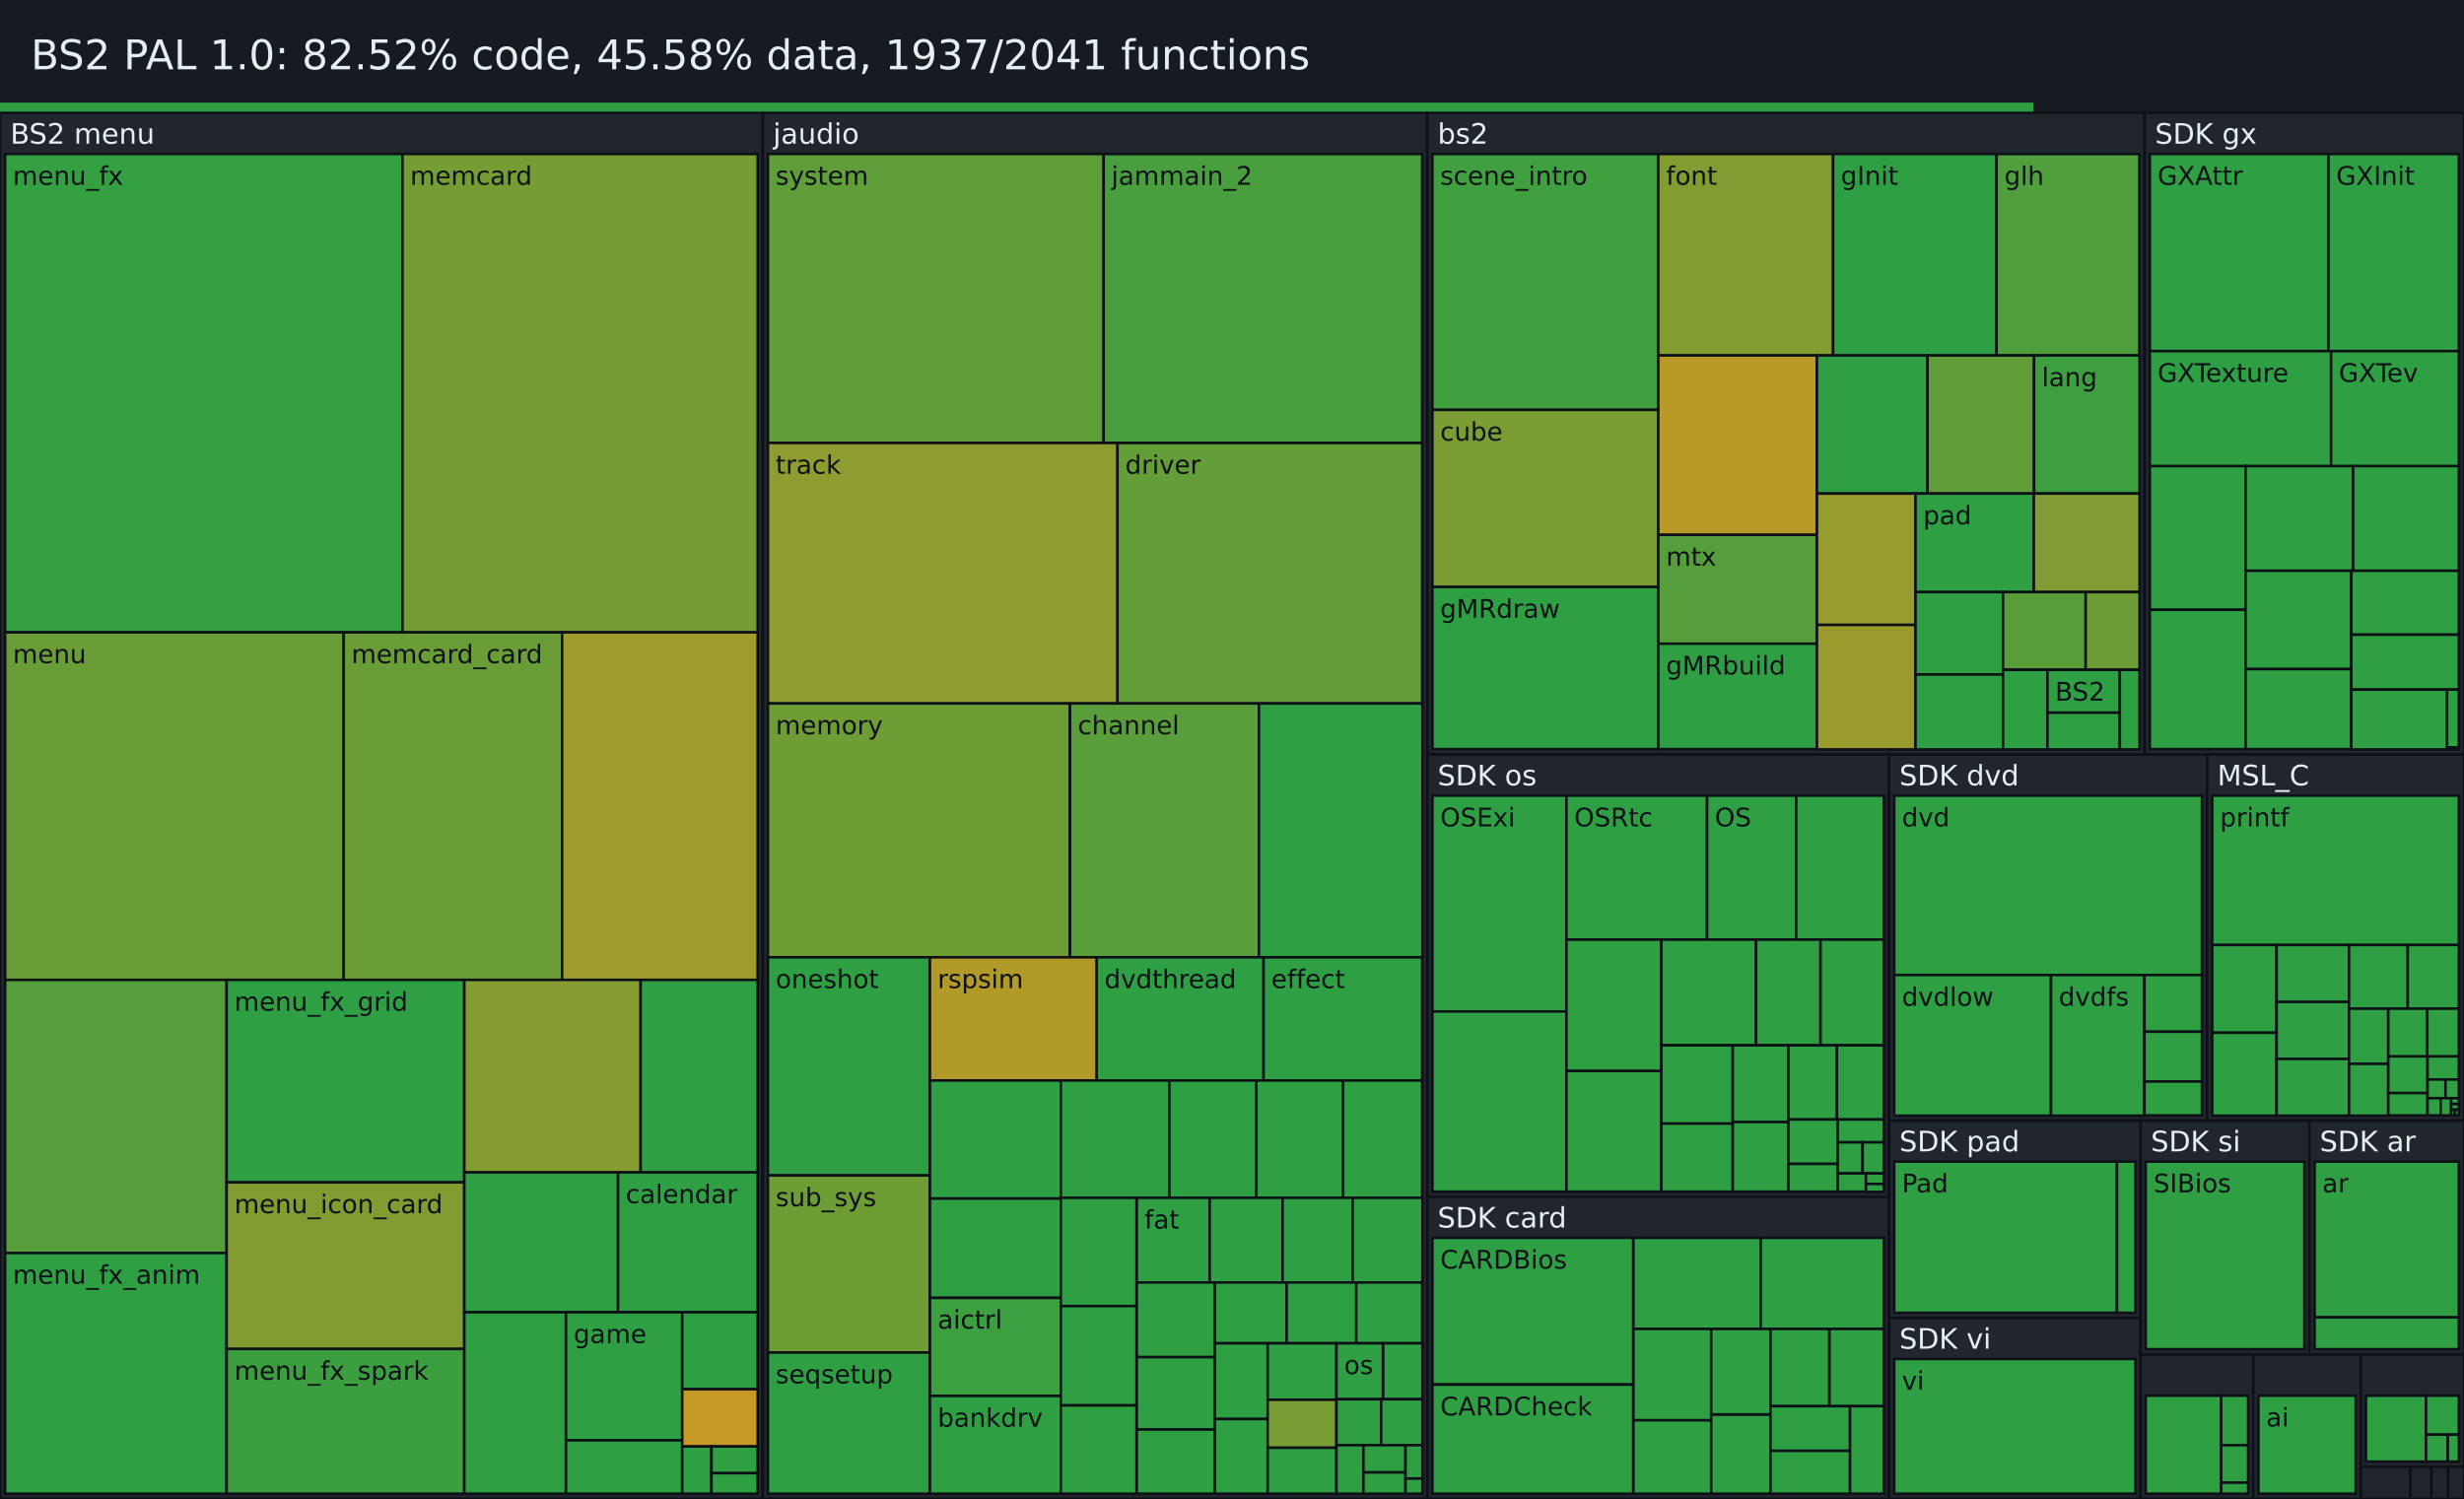
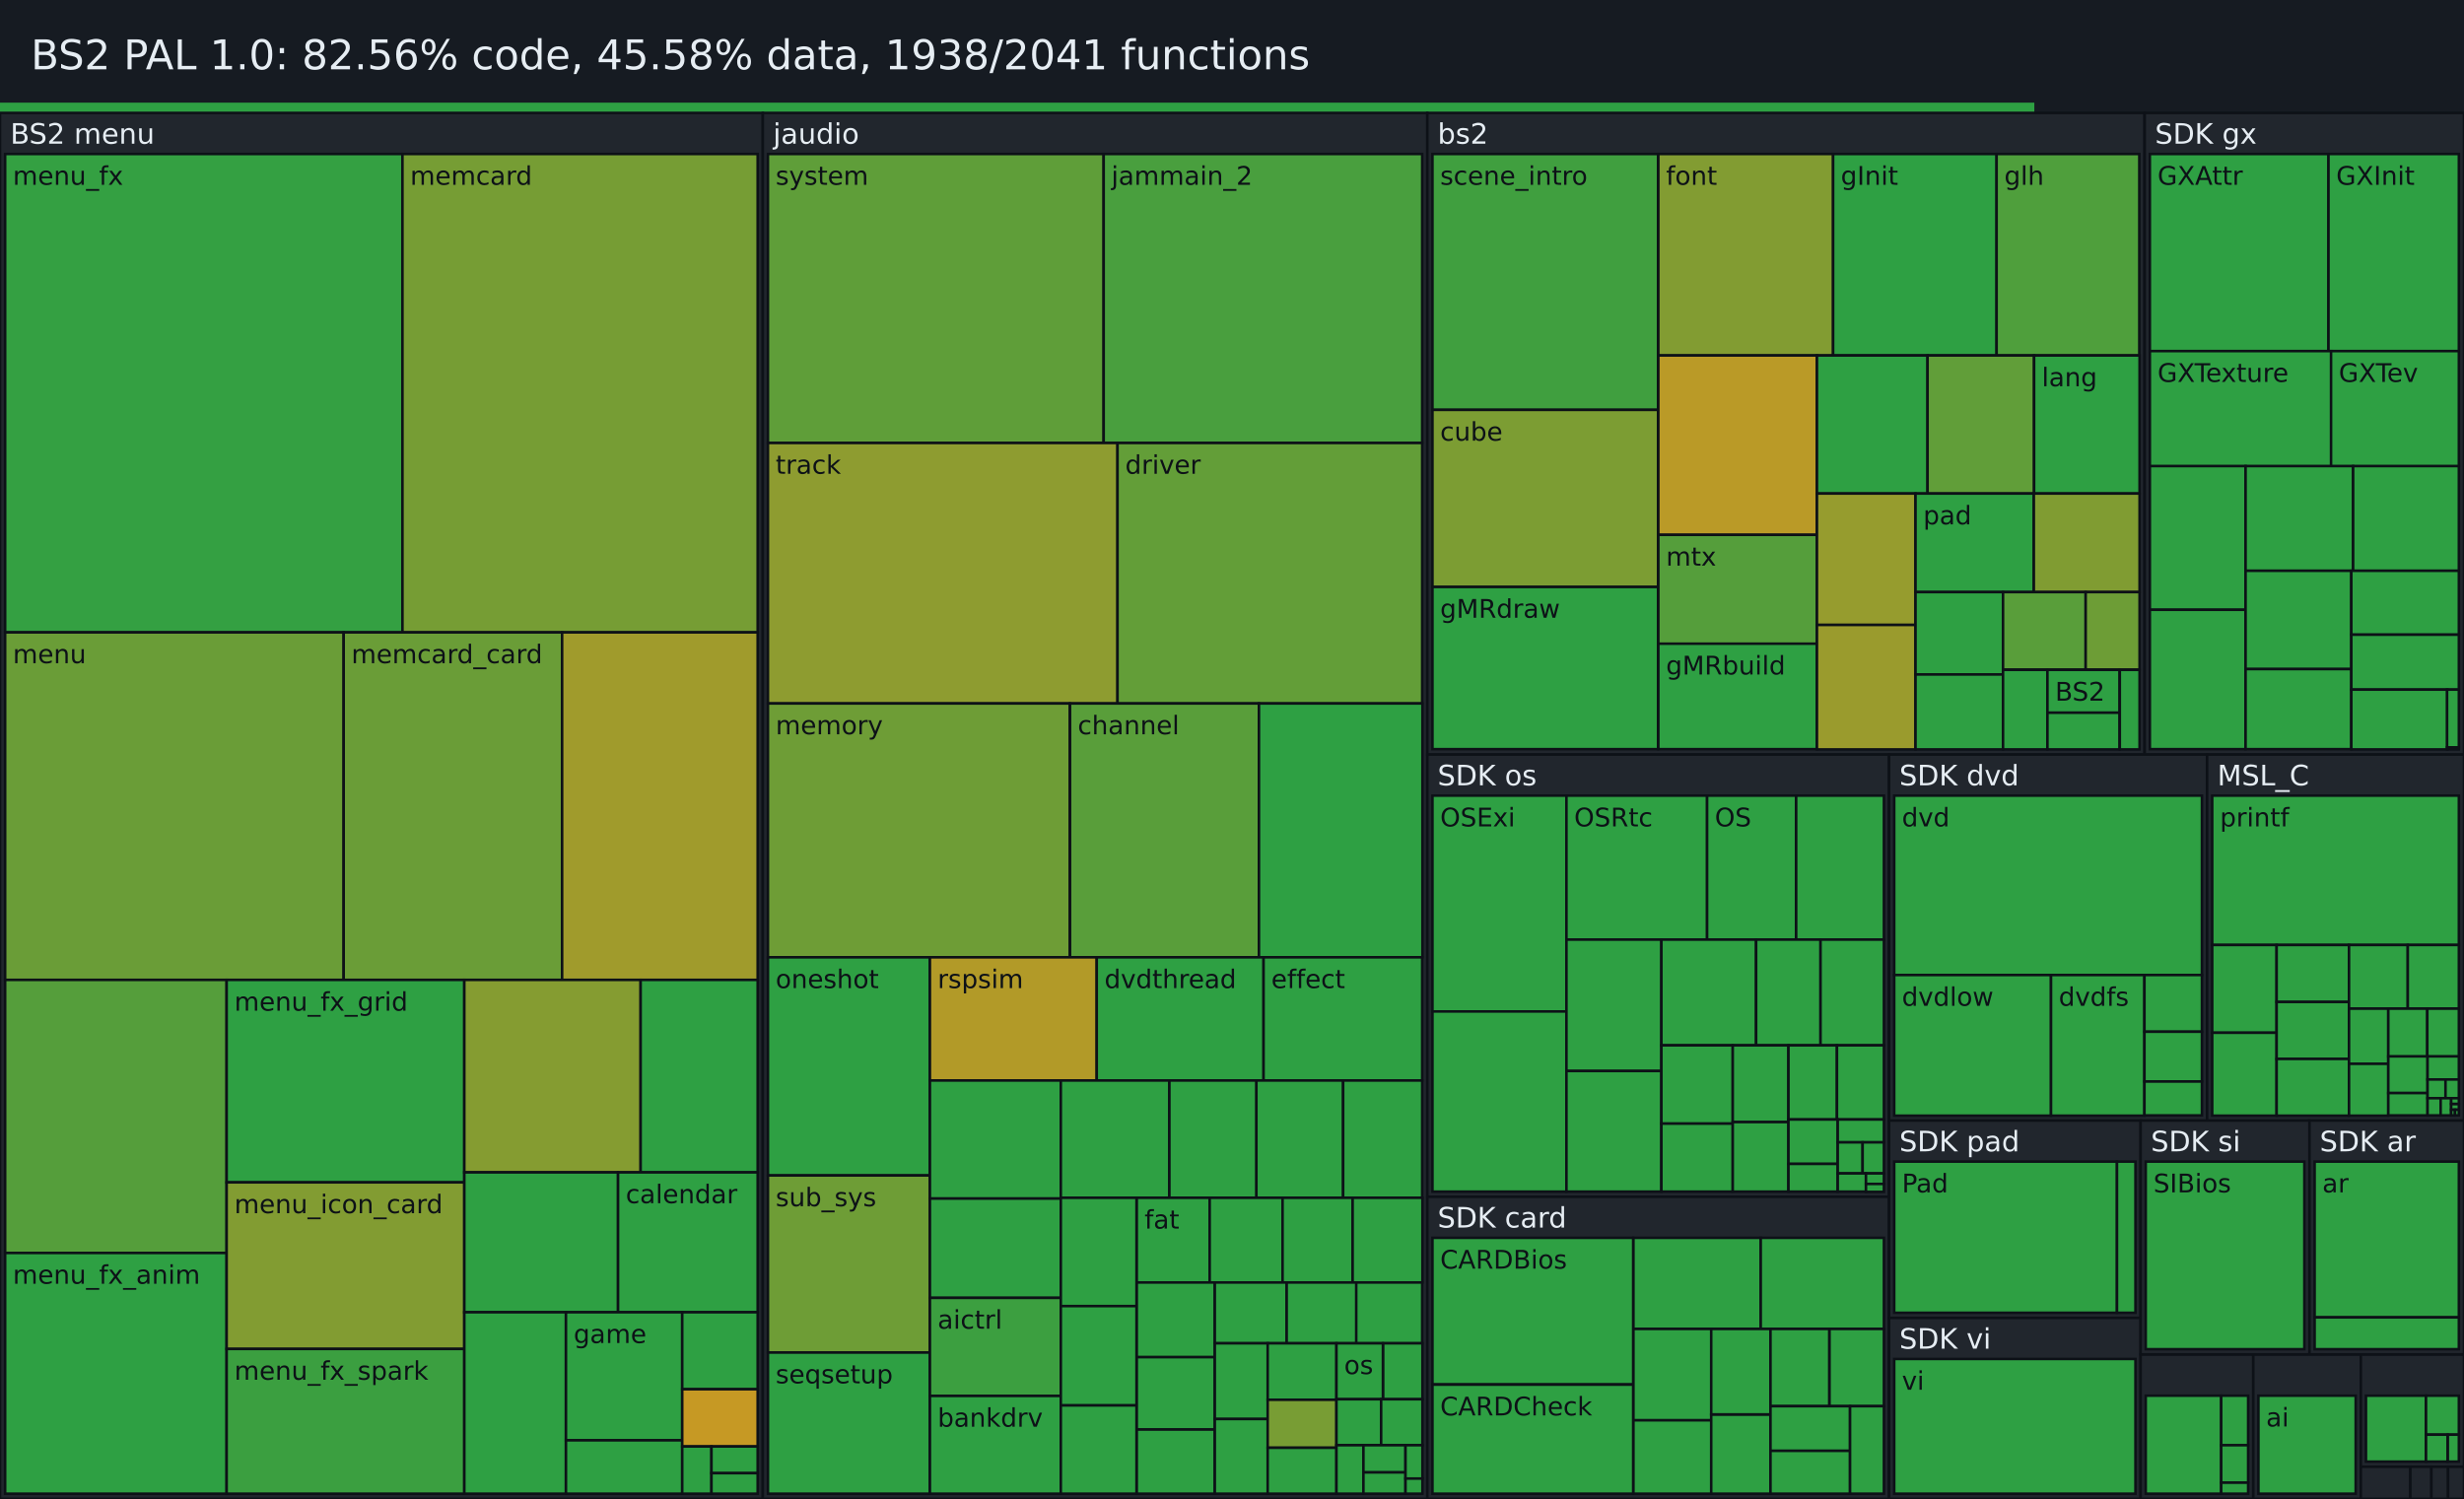
<svg xmlns="http://www.w3.org/2000/svg" width="960" height="584" font-family="Verdana,DejaVu Sans,sans-serif">
  <rect width="100%" height="100%" fill="#0d1117" />
  <rect x="0" y="0" width="960" height="44" fill="#161b22" />
-   <rect x="0" y="40" width="792.2" height="4" fill="#2ea043" />
-   <text x="12" y="27" font-size="16" fill="#e6edf3">BS2 PAL 1.0: 82.52% code, 45.58% data, 1937/2041 functions</text>
+   <rect x="0" y="40" width="792.6" height="4" fill="#2ea043" />
+   <text x="12" y="27" font-size="16" fill="#e6edf3">BS2 PAL 1.0: 82.56% code, 45.58% data, 1938/2041 functions</text>
  <g>
    <rect x="0.0" y="44.0" width="297.2" height="540.0" fill="#21262d" stroke="#0d1117" />
    <text x="4.0" y="56.0" font-size="11" fill="#e6edf3">BS2 menu</text>
  </g>
  <g>
    <rect x="2.0" y="60.0" width="154.8" height="186.4" fill="#34a042" stroke="#0d1117" stroke-width="1" />
    <text x="5.0" y="72.0" font-size="10" fill="#0d1117">menu_fx</text>
  </g>
  <g>
    <rect x="156.8" y="60.0" width="138.4" height="186.4" fill="#769d34" stroke="#0d1117" stroke-width="1" />
    <text x="159.8" y="72.0" font-size="10" fill="#0d1117">memcard</text>
  </g>
  <g>
    <rect x="2.0" y="246.4" width="131.9" height="135.4" fill="#6a9d37" stroke="#0d1117" stroke-width="1" />
    <text x="5.0" y="258.4" font-size="10" fill="#0d1117">menu</text>
  </g>
  <g>
    <rect x="133.9" y="246.4" width="85.1" height="135.4" fill="#6a9d37" stroke="#0d1117" stroke-width="1" />
    <text x="136.9" y="258.4" font-size="10" fill="#0d1117">memcard_card</text>
  </g>
  <g>
    <rect x="219.0" y="246.4" width="76.2" height="135.4" fill="#a09b2c" stroke="#0d1117" stroke-width="1" />
  </g>
  <g>
    <rect x="2.0" y="381.8" width="86.3" height="106.4" fill="#559e3b" stroke="#0d1117" stroke-width="1" />
  </g>
  <g>
    <rect x="2.0" y="488.2" width="86.3" height="93.8" fill="#2ea043" stroke="#0d1117" stroke-width="1" />
    <text x="5.0" y="500.2" font-size="10" fill="#0d1117">menu_fx_anim</text>
  </g>
  <g>
    <rect x="88.3" y="381.8" width="92.6" height="78.9" fill="#2ea043" stroke="#0d1117" stroke-width="1" />
    <text x="91.3" y="393.8" font-size="10" fill="#0d1117">menu_fx_grid</text>
  </g>
  <g>
    <rect x="88.3" y="460.7" width="92.6" height="64.9" fill="#829c32" stroke="#0d1117" stroke-width="1" />
    <text x="91.3" y="472.7" font-size="10" fill="#0d1117">menu_icon_card</text>
  </g>
  <g>
    <rect x="88.3" y="525.6" width="92.6" height="56.4" fill="#3b9f40" stroke="#0d1117" stroke-width="1" />
    <text x="91.3" y="537.6" font-size="10" fill="#0d1117">menu_fx_spark</text>
  </g>
  <g>
    <rect x="180.9" y="381.8" width="68.7" height="75.0" fill="#859c31" stroke="#0d1117" stroke-width="1" />
  </g>
  <g>
    <rect x="249.6" y="381.8" width="45.6" height="75.0" fill="#2ea043" stroke="#0d1117" stroke-width="1" />
  </g>
  <g>
    <rect x="180.9" y="456.8" width="59.9" height="54.5" fill="#2ea043" stroke="#0d1117" stroke-width="1" />
  </g>
  <g>
    <rect x="240.8" y="456.8" width="54.4" height="54.5" fill="#2ea043" stroke="#0d1117" stroke-width="1" />
    <text x="243.8" y="468.8" font-size="10" fill="#0d1117">calendar</text>
  </g>
  <g>
    <rect x="180.9" y="511.3" width="39.6" height="70.7" fill="#2ea043" stroke="#0d1117" stroke-width="1" />
  </g>
  <g>
    <rect x="220.5" y="511.3" width="45.3" height="49.9" fill="#2ea043" stroke="#0d1117" stroke-width="1" />
    <text x="223.5" y="523.3" font-size="10" fill="#0d1117">game</text>
  </g>
  <g>
    <rect x="220.5" y="561.2" width="45.3" height="20.8" fill="#2ea043" stroke="#0d1117" stroke-width="1" />
  </g>
  <g>
    <rect x="265.8" y="511.3" width="29.4" height="30.0" fill="#2ea043" stroke="#0d1117" stroke-width="1" />
  </g>
  <g>
    <rect x="265.8" y="541.3" width="29.4" height="22.3" fill="#c69924" stroke="#0d1117" stroke-width="1" />
  </g>
  <g>
    <rect x="265.8" y="563.6" width="11.4" height="18.4" fill="#2ea043" stroke="#0d1117" stroke-width="1" />
  </g>
  <g>
    <rect x="277.2" y="563.6" width="18.0" height="10.4" fill="#2ea043" stroke="#0d1117" stroke-width="1" />
  </g>
  <g>
    <rect x="277.2" y="574.0" width="18.0" height="8.0" fill="#2ea043" stroke="#0d1117" stroke-width="1" />
  </g>
  <g>
    <rect x="297.2" y="44.0" width="258.9" height="540.0" fill="#21262d" stroke="#0d1117" />
    <text x="301.2" y="56.0" font-size="11" fill="#e6edf3">jaudio</text>
  </g>
  <g>
    <rect x="299.2" y="60.0" width="130.8" height="112.6" fill="#5f9e39" stroke="#0d1117" stroke-width="1" />
    <text x="302.2" y="72.0" font-size="10" fill="#0d1117">system</text>
  </g>
  <g>
    <rect x="430.0" y="60.0" width="124.1" height="112.6" fill="#499f3e" stroke="#0d1117" stroke-width="1" />
    <text x="433.0" y="72.0" font-size="10" fill="#0d1117">jammain_2</text>
  </g>
  <g>
    <rect x="299.2" y="172.6" width="136.2" height="101.5" fill="#8e9c30" stroke="#0d1117" stroke-width="1" />
    <text x="302.2" y="184.6" font-size="10" fill="#0d1117">track</text>
  </g>
  <g>
    <rect x="435.4" y="172.6" width="118.7" height="101.5" fill="#639e38" stroke="#0d1117" stroke-width="1" />
    <text x="438.4" y="184.6" font-size="10" fill="#0d1117">driver</text>
  </g>
  <g>
    <rect x="299.2" y="274.1" width="117.6" height="98.9" fill="#6e9d36" stroke="#0d1117" stroke-width="1" />
    <text x="302.2" y="286.1" font-size="10" fill="#0d1117">memory</text>
  </g>
  <g>
    <rect x="416.9" y="274.1" width="73.6" height="98.9" fill="#599e3a" stroke="#0d1117" stroke-width="1" />
    <text x="419.9" y="286.1" font-size="10" fill="#0d1117">channel</text>
  </g>
  <g>
    <rect x="490.5" y="274.1" width="63.7" height="98.9" fill="#2ea043" stroke="#0d1117" stroke-width="1" />
  </g>
  <g>
    <rect x="299.2" y="373.0" width="63.1" height="85.0" fill="#2ea043" stroke="#0d1117" stroke-width="1" />
    <text x="302.2" y="385.0" font-size="10" fill="#0d1117">oneshot</text>
  </g>
  <g>
    <rect x="299.2" y="458.0" width="63.1" height="69.0" fill="#6e9d36" stroke="#0d1117" stroke-width="1" />
    <text x="302.2" y="470.0" font-size="10" fill="#0d1117">sub_sys</text>
  </g>
  <g>
    <rect x="299.2" y="527.0" width="63.1" height="55.0" fill="#2ea043" stroke="#0d1117" stroke-width="1" />
    <text x="302.2" y="539.0" font-size="10" fill="#0d1117">seqsetup</text>
  </g>
  <g>
    <rect x="362.3" y="373.0" width="65.0" height="48.0" fill="#b29a28" stroke="#0d1117" stroke-width="1" />
    <text x="365.3" y="385.0" font-size="10" fill="#0d1117">rspsim</text>
  </g>
  <g>
    <rect x="427.3" y="373.0" width="65.0" height="48.0" fill="#2ea043" stroke="#0d1117" stroke-width="1" />
    <text x="430.3" y="385.0" font-size="10" fill="#0d1117">dvdthread</text>
  </g>
  <g>
    <rect x="492.3" y="373.0" width="61.8" height="48.0" fill="#2ea043" stroke="#0d1117" stroke-width="1" />
    <text x="495.3" y="385.0" font-size="10" fill="#0d1117">effect</text>
  </g>
  <g>
    <rect x="362.3" y="421.0" width="51.0" height="46.0" fill="#2ea043" stroke="#0d1117" stroke-width="1" />
  </g>
  <g>
    <rect x="362.3" y="467.0" width="51.0" height="38.7" fill="#2ea043" stroke="#0d1117" stroke-width="1" />
  </g>
  <g>
    <rect x="362.3" y="505.7" width="51.0" height="38.2" fill="#3c9f40" stroke="#0d1117" stroke-width="1" />
    <text x="365.3" y="517.7" font-size="10" fill="#0d1117">aictrl</text>
  </g>
  <g>
    <rect x="362.3" y="543.9" width="51.0" height="38.1" fill="#2ea043" stroke="#0d1117" stroke-width="1" />
    <text x="365.3" y="555.9" font-size="10" fill="#0d1117">bankdrv</text>
  </g>
  <g>
    <rect x="413.3" y="421.0" width="42.3" height="45.7" fill="#2ea043" stroke="#0d1117" stroke-width="1" />
  </g>
  <g>
    <rect x="455.6" y="421.0" width="34.0" height="45.7" fill="#2ea043" stroke="#0d1117" stroke-width="1" />
  </g>
  <g>
    <rect x="489.5" y="421.0" width="33.8" height="45.7" fill="#2ea043" stroke="#0d1117" stroke-width="1" />
  </g>
  <g>
    <rect x="523.3" y="421.0" width="30.8" height="45.7" fill="#2ea043" stroke="#0d1117" stroke-width="1" />
  </g>
  <g>
    <rect x="413.3" y="466.7" width="29.5" height="42.2" fill="#2ea043" stroke="#0d1117" stroke-width="1" />
  </g>
  <g>
    <rect x="413.3" y="508.9" width="29.5" height="38.7" fill="#2ea043" stroke="#0d1117" stroke-width="1" />
  </g>
  <g>
    <rect x="413.3" y="547.6" width="29.5" height="34.4" fill="#2ea043" stroke="#0d1117" stroke-width="1" />
  </g>
  <g>
    <rect x="442.9" y="466.7" width="28.5" height="33.0" fill="#2ea043" stroke="#0d1117" stroke-width="1" />
    <text x="445.9" y="478.7" font-size="10" fill="#0d1117">fat</text>
  </g>
  <g>
    <rect x="471.3" y="466.7" width="28.4" height="33.0" fill="#2ea043" stroke="#0d1117" stroke-width="1" />
  </g>
  <g>
    <rect x="499.7" y="466.7" width="27.3" height="33.0" fill="#2ea043" stroke="#0d1117" stroke-width="1" />
  </g>
  <g>
    <rect x="527.0" y="466.7" width="27.2" height="33.0" fill="#2ea043" stroke="#0d1117" stroke-width="1" />
  </g>
  <g>
    <rect x="442.9" y="499.7" width="30.4" height="29.1" fill="#2ea043" stroke="#0d1117" stroke-width="1" />
  </g>
  <g>
    <rect x="442.9" y="528.8" width="30.4" height="28.2" fill="#2ea043" stroke="#0d1117" stroke-width="1" />
  </g>
  <g>
    <rect x="442.9" y="557.0" width="30.4" height="25.0" fill="#2ea043" stroke="#0d1117" stroke-width="1" />
  </g>
  <g>
    <rect x="473.3" y="499.7" width="28.0" height="23.7" fill="#2ea043" stroke="#0d1117" stroke-width="1" />
  </g>
  <g>
    <rect x="501.3" y="499.7" width="27.2" height="23.7" fill="#2ea043" stroke="#0d1117" stroke-width="1" />
  </g>
  <g>
    <rect x="528.4" y="499.7" width="25.7" height="23.7" fill="#2ea043" stroke="#0d1117" stroke-width="1" />
  </g>
  <g>
    <rect x="473.3" y="523.4" width="20.7" height="29.5" fill="#2ea043" stroke="#0d1117" stroke-width="1" />
  </g>
  <g>
    <rect x="473.3" y="552.9" width="20.7" height="29.1" fill="#2ea043" stroke="#0d1117" stroke-width="1" />
  </g>
  <g>
    <rect x="493.9" y="523.4" width="26.8" height="22.0" fill="#2ea043" stroke="#0d1117" stroke-width="1" />
  </g>
  <g>
    <rect x="493.9" y="545.4" width="26.8" height="18.7" fill="#789d34" stroke="#0d1117" stroke-width="1" />
  </g>
  <g>
    <rect x="493.9" y="564.1" width="26.8" height="17.9" fill="#2ea043" stroke="#0d1117" stroke-width="1" />
  </g>
  <g>
    <rect x="520.7" y="523.4" width="18.1" height="21.8" fill="#2ea043" stroke="#0d1117" stroke-width="1" />
    <text x="523.7" y="535.4" font-size="10" fill="#0d1117">os</text>
  </g>
  <g>
    <rect x="538.9" y="523.4" width="15.3" height="21.8" fill="#2ea043" stroke="#0d1117" stroke-width="1" />
  </g>
  <g>
    <rect x="520.7" y="545.2" width="17.4" height="17.9" fill="#2ea043" stroke="#0d1117" stroke-width="1" />
  </g>
  <g>
    <rect x="538.1" y="545.2" width="16.1" height="17.9" fill="#2ea043" stroke="#0d1117" stroke-width="1" />
  </g>
  <g>
    <rect x="520.7" y="563.1" width="10.5" height="18.9" fill="#2ea043" stroke="#0d1117" stroke-width="1" />
  </g>
  <g>
    <rect x="531.2" y="563.1" width="16.4" height="10.6" fill="#2ea043" stroke="#0d1117" stroke-width="1" />
  </g>
  <g>
    <rect x="531.2" y="573.7" width="16.4" height="8.3" fill="#2ea043" stroke="#0d1117" stroke-width="1" />
  </g>
  <g>
    <rect x="547.6" y="563.1" width="6.6" height="13.0" fill="#2ea043" stroke="#0d1117" stroke-width="1" />
  </g>
  <g>
    <rect x="547.6" y="576.1" width="6.6" height="5.9" fill="#2ea043" stroke="#0d1117" stroke-width="1" />
  </g>
  <g>
    <rect x="556.1" y="44.0" width="279.4" height="250.0" fill="#21262d" stroke="#0d1117" />
    <text x="560.1" y="56.0" font-size="11" fill="#e6edf3">bs2</text>
  </g>
  <g>
    <rect x="558.1" y="60.0" width="87.9" height="99.7" fill="#409f3f" stroke="#0d1117" stroke-width="1" />
    <text x="561.1" y="72.0" font-size="10" fill="#0d1117">scene_intro</text>
  </g>
  <g>
    <rect x="558.1" y="159.7" width="87.9" height="69.0" fill="#7c9d33" stroke="#0d1117" stroke-width="1" />
    <text x="561.1" y="171.7" font-size="10" fill="#0d1117">cube</text>
  </g>
  <g>
    <rect x="558.1" y="228.7" width="87.9" height="63.2" fill="#2ea043" stroke="#0d1117" stroke-width="1" />
    <text x="561.1" y="240.7" font-size="10" fill="#0d1117">gMRdraw</text>
  </g>
  <g>
    <rect x="646.1" y="60.0" width="68.1" height="78.5" fill="#829c32" stroke="#0d1117" stroke-width="1" />
    <text x="649.1" y="72.0" font-size="10" fill="#0d1117">font</text>
  </g>
  <g>
    <rect x="714.2" y="60.0" width="63.7" height="78.5" fill="#2ea043" stroke="#0d1117" stroke-width="1" />
    <text x="717.2" y="72.0" font-size="10" fill="#0d1117">gInit</text>
  </g>
  <g>
    <rect x="777.9" y="60.0" width="55.6" height="78.5" fill="#4f9f3c" stroke="#0d1117" stroke-width="1" />
    <text x="780.9" y="72.0" font-size="10" fill="#0d1117">glh</text>
  </g>
  <g>
    <rect x="646.1" y="138.5" width="61.8" height="69.9" fill="#ba9a27" stroke="#0d1117" stroke-width="1" />
  </g>
  <g>
    <rect x="646.1" y="208.4" width="61.8" height="42.5" fill="#559e3b" stroke="#0d1117" stroke-width="1" />
    <text x="649.1" y="220.4" font-size="10" fill="#0d1117">mtx</text>
  </g>
  <g>
    <rect x="646.1" y="250.8" width="61.8" height="41.1" fill="#2ea043" stroke="#0d1117" stroke-width="1" />
    <text x="649.1" y="262.8" font-size="10" fill="#0d1117">gMRbuild</text>
  </g>
  <g>
    <rect x="707.9" y="138.5" width="43.1" height="53.8" fill="#2ea043" stroke="#0d1117" stroke-width="1" />
  </g>
  <g>
    <rect x="751.0" y="138.5" width="41.5" height="53.8" fill="#619e39" stroke="#0d1117" stroke-width="1" />
  </g>
  <g>
-     <rect x="792.5" y="138.5" width="41.1" height="53.8" fill="#3e9f40" stroke="#0d1117" stroke-width="1" />
+     <rect x="792.5" y="138.5" width="41.1" height="53.8" fill="#2ea043" stroke="#0d1117" stroke-width="1" />
    <text x="795.5" y="150.5" font-size="10" fill="#0d1117">lang</text>
  </g>
  <g>
    <rect x="707.9" y="192.3" width="38.4" height="51.2" fill="#969c2e" stroke="#0d1117" stroke-width="1" />
  </g>
  <g>
    <rect x="707.9" y="243.5" width="38.4" height="48.5" fill="#9a9b2d" stroke="#0d1117" stroke-width="1" />
  </g>
  <g>
    <rect x="746.3" y="192.3" width="46.1" height="38.4" fill="#2ea043" stroke="#0d1117" stroke-width="1" />
    <text x="749.3" y="204.3" font-size="10" fill="#0d1117">pad</text>
  </g>
  <g>
    <rect x="792.4" y="192.3" width="41.2" height="38.4" fill="#809c32" stroke="#0d1117" stroke-width="1" />
  </g>
  <g>
    <rect x="746.3" y="230.7" width="34.1" height="32.1" fill="#2ea043" stroke="#0d1117" stroke-width="1" />
  </g>
  <g>
    <rect x="746.3" y="262.8" width="34.1" height="29.2" fill="#2ea043" stroke="#0d1117" stroke-width="1" />
  </g>
  <g>
    <rect x="780.4" y="230.7" width="32.2" height="30.2" fill="#599e3a" stroke="#0d1117" stroke-width="1" />
  </g>
  <g>
    <rect x="812.6" y="230.7" width="21.0" height="30.2" fill="#6d9d36" stroke="#0d1117" stroke-width="1" />
  </g>
  <g>
    <rect x="780.4" y="261.0" width="17.3" height="31.0" fill="#2ea043" stroke="#0d1117" stroke-width="1" />
  </g>
  <g>
    <rect x="797.7" y="261.0" width="28.1" height="16.7" fill="#2ea043" stroke="#0d1117" stroke-width="1" />
    <text x="800.7" y="273.0" font-size="10" fill="#0d1117">BS2</text>
  </g>
  <g>
    <rect x="797.7" y="277.7" width="28.1" height="14.3" fill="#2ea043" stroke="#0d1117" stroke-width="1" />
  </g>
  <g>
    <rect x="825.9" y="261.0" width="7.7" height="31.0" fill="#2ea043" stroke="#0d1117" stroke-width="1" />
  </g>
  <g>
    <rect x="835.6" y="44.0" width="124.4" height="250.0" fill="#21262d" stroke="#0d1117" />
    <text x="839.6" y="56.0" font-size="11" fill="#e6edf3">SDK gx</text>
  </g>
  <g>
    <rect x="837.6" y="60.0" width="69.6" height="76.8" fill="#2ea043" stroke="#0d1117" stroke-width="1" />
    <text x="840.6" y="72.0" font-size="10" fill="#0d1117">GXAttr</text>
  </g>
  <g>
    <rect x="907.2" y="60.0" width="50.8" height="76.8" fill="#2ea043" stroke="#0d1117" stroke-width="1" />
    <text x="910.2" y="72.0" font-size="10" fill="#0d1117">GXInit</text>
  </g>
  <g>
    <rect x="837.6" y="136.8" width="70.7" height="44.9" fill="#2ea043" stroke="#0d1117" stroke-width="1" />
    <text x="840.6" y="148.8" font-size="10" fill="#0d1117">GXTexture</text>
  </g>
  <g>
    <rect x="908.2" y="136.8" width="49.8" height="44.9" fill="#2ea043" stroke="#0d1117" stroke-width="1" />
    <text x="911.2" y="148.8" font-size="10" fill="#0d1117">GXTev</text>
  </g>
  <g>
    <rect x="837.6" y="181.6" width="37.3" height="56.0" fill="#2ea043" stroke="#0d1117" stroke-width="1" />
  </g>
  <g>
    <rect x="837.6" y="237.6" width="37.3" height="54.3" fill="#2ea043" stroke="#0d1117" stroke-width="1" />
  </g>
  <g>
    <rect x="874.9" y="181.6" width="41.9" height="40.8" fill="#2ea043" stroke="#0d1117" stroke-width="1" />
  </g>
  <g>
    <rect x="916.8" y="181.6" width="41.2" height="40.8" fill="#2ea043" stroke="#0d1117" stroke-width="1" />
  </g>
  <g>
    <rect x="874.9" y="222.4" width="41.2" height="38.3" fill="#2ea043" stroke="#0d1117" stroke-width="1" />
  </g>
  <g>
    <rect x="874.9" y="260.7" width="41.2" height="31.2" fill="#2ea043" stroke="#0d1117" stroke-width="1" />
  </g>
  <g>
    <rect x="916.1" y="222.4" width="41.9" height="24.9" fill="#2ea043" stroke="#0d1117" stroke-width="1" />
  </g>
  <g>
    <rect x="916.1" y="247.3" width="41.9" height="21.4" fill="#2ea043" stroke="#0d1117" stroke-width="1" />
  </g>
  <g>
    <rect x="916.1" y="268.7" width="37.4" height="23.3" fill="#2ea043" stroke="#0d1117" stroke-width="1" />
  </g>
  <g>
    <rect x="953.4" y="268.7" width="4.6" height="22.5" fill="#2ea043" stroke="#0d1117" stroke-width="1" />
  </g>
  <g>
    <rect x="953.4" y="291.2" width="4.6" height="0.8" fill="#2ea043" stroke="#0d1117" stroke-width="1" />
  </g>
  <g>
    <rect x="556.1" y="294.0" width="179.9" height="172.4" fill="#21262d" stroke="#0d1117" />
    <text x="560.1" y="306.0" font-size="11" fill="#e6edf3">SDK os</text>
  </g>
  <g>
    <rect x="558.1" y="310.0" width="52.2" height="84.1" fill="#2ea043" stroke="#0d1117" stroke-width="1" />
    <text x="561.1" y="322.0" font-size="10" fill="#0d1117">OSExi</text>
  </g>
  <g>
    <rect x="558.1" y="394.1" width="52.2" height="70.2" fill="#2ea043" stroke="#0d1117" stroke-width="1" />
  </g>
  <g>
    <rect x="610.3" y="310.0" width="54.8" height="56.2" fill="#2ea043" stroke="#0d1117" stroke-width="1" />
    <text x="613.3" y="322.0" font-size="10" fill="#0d1117">OSRtc</text>
  </g>
  <g>
    <rect x="665.1" y="310.0" width="34.7" height="56.2" fill="#2ea043" stroke="#0d1117" stroke-width="1" />
    <text x="668.1" y="322.0" font-size="10" fill="#0d1117">OS</text>
  </g>
  <g>
    <rect x="699.8" y="310.0" width="34.2" height="56.2" fill="#2ea043" stroke="#0d1117" stroke-width="1" />
  </g>
  <g>
    <rect x="610.3" y="366.1" width="37.0" height="51.2" fill="#2ea043" stroke="#0d1117" stroke-width="1" />
  </g>
  <g>
    <rect x="610.3" y="417.3" width="37.0" height="47.0" fill="#2ea043" stroke="#0d1117" stroke-width="1" />
  </g>
  <g>
    <rect x="647.3" y="366.1" width="36.9" height="41.2" fill="#2ea043" stroke="#0d1117" stroke-width="1" />
  </g>
  <g>
    <rect x="684.2" y="366.1" width="25.1" height="41.2" fill="#2ea043" stroke="#0d1117" stroke-width="1" />
  </g>
  <g>
    <rect x="709.3" y="366.1" width="24.7" height="41.2" fill="#2ea043" stroke="#0d1117" stroke-width="1" />
  </g>
  <g>
    <rect x="647.3" y="407.3" width="27.8" height="30.5" fill="#2ea043" stroke="#0d1117" stroke-width="1" />
  </g>
  <g>
    <rect x="647.3" y="437.8" width="27.8" height="26.5" fill="#2ea043" stroke="#0d1117" stroke-width="1" />
  </g>
  <g>
    <rect x="675.1" y="407.3" width="21.7" height="29.9" fill="#2ea043" stroke="#0d1117" stroke-width="1" />
  </g>
  <g>
    <rect x="675.1" y="437.2" width="21.7" height="27.1" fill="#2ea043" stroke="#0d1117" stroke-width="1" />
  </g>
  <g>
    <rect x="696.8" y="407.3" width="18.9" height="28.9" fill="#2ea043" stroke="#0d1117" stroke-width="1" />
  </g>
  <g>
    <rect x="715.7" y="407.3" width="18.3" height="28.9" fill="#2ea043" stroke="#0d1117" stroke-width="1" />
  </g>
  <g>
    <rect x="696.8" y="436.2" width="19.2" height="17.3" fill="#2ea043" stroke="#0d1117" stroke-width="1" />
  </g>
  <g>
    <rect x="696.8" y="453.5" width="19.2" height="10.8" fill="#2ea043" stroke="#0d1117" stroke-width="1" />
  </g>
  <g>
    <rect x="716.0" y="436.2" width="18.0" height="8.9" fill="#2ea043" stroke="#0d1117" stroke-width="1" />
  </g>
  <g>
    <rect x="716.0" y="445.1" width="9.7" height="12.1" fill="#2ea043" stroke="#0d1117" stroke-width="1" />
  </g>
  <g>
    <rect x="725.7" y="445.1" width="8.3" height="12.1" fill="#2ea043" stroke="#0d1117" stroke-width="1" />
  </g>
  <g>
    <rect x="716.0" y="457.2" width="11.0" height="7.1" fill="#2ea043" stroke="#0d1117" stroke-width="1" />
  </g>
  <g>
    <rect x="727.0" y="457.2" width="7.0" height="4.1" fill="#2ea043" stroke="#0d1117" stroke-width="1" />
  </g>
  <g>
    <rect x="727.0" y="461.3" width="7.0" height="3.1" fill="#2ea043" stroke="#0d1117" stroke-width="1" />
  </g>
  <g>
    <rect x="556.1" y="466.3" width="179.9" height="117.7" fill="#21262d" stroke="#0d1117" />
    <text x="560.1" y="478.3" font-size="11" fill="#e6edf3">SDK card</text>
  </g>
  <g>
    <rect x="558.1" y="482.3" width="78.2" height="57.1" fill="#2ea043" stroke="#0d1117" stroke-width="1" />
    <text x="561.1" y="494.3" font-size="10" fill="#0d1117">CARDBios</text>
  </g>
  <g>
    <rect x="558.1" y="539.5" width="78.2" height="42.5" fill="#2ea043" stroke="#0d1117" stroke-width="1" />
    <text x="561.1" y="551.5" font-size="10" fill="#0d1117">CARDCheck</text>
  </g>
  <g>
    <rect x="636.4" y="482.3" width="49.6" height="35.5" fill="#2ea043" stroke="#0d1117" stroke-width="1" />
  </g>
  <g>
    <rect x="686.0" y="482.3" width="48.0" height="35.5" fill="#2ea043" stroke="#0d1117" stroke-width="1" />
  </g>
  <g>
    <rect x="636.4" y="517.8" width="30.4" height="35.6" fill="#2ea043" stroke="#0d1117" stroke-width="1" />
  </g>
  <g>
    <rect x="636.4" y="553.4" width="30.4" height="28.6" fill="#2ea043" stroke="#0d1117" stroke-width="1" />
  </g>
  <g>
    <rect x="666.7" y="517.8" width="23.1" height="33.3" fill="#2ea043" stroke="#0d1117" stroke-width="1" />
  </g>
  <g>
    <rect x="666.7" y="551.2" width="23.1" height="30.8" fill="#2ea043" stroke="#0d1117" stroke-width="1" />
  </g>
  <g>
    <rect x="689.8" y="517.8" width="22.9" height="30.1" fill="#2ea043" stroke="#0d1117" stroke-width="1" />
  </g>
  <g>
    <rect x="712.8" y="517.8" width="21.2" height="30.1" fill="#2ea043" stroke="#0d1117" stroke-width="1" />
  </g>
  <g>
    <rect x="689.8" y="547.9" width="31.0" height="17.4" fill="#2ea043" stroke="#0d1117" stroke-width="1" />
  </g>
  <g>
    <rect x="689.8" y="565.3" width="31.0" height="16.7" fill="#2ea043" stroke="#0d1117" stroke-width="1" />
  </g>
  <g>
    <rect x="720.8" y="547.9" width="13.2" height="34.1" fill="#2ea043" stroke="#0d1117" stroke-width="1" />
  </g>
  <g>
    <rect x="736.0" y="294.0" width="123.9" height="142.7" fill="#21262d" stroke="#0d1117" />
    <text x="740.0" y="306.0" font-size="11" fill="#e6edf3">SDK dvd</text>
  </g>
  <g>
    <rect x="738.0" y="310.0" width="119.9" height="69.9" fill="#2ea043" stroke="#0d1117" stroke-width="1" />
    <text x="741.0" y="322.0" font-size="10" fill="#0d1117">dvd</text>
  </g>
  <g>
    <rect x="738.0" y="379.9" width="61.1" height="54.8" fill="#2ea043" stroke="#0d1117" stroke-width="1" />
    <text x="741.0" y="391.9" font-size="10" fill="#0d1117">dvdlow</text>
  </g>
  <g>
    <rect x="799.1" y="379.9" width="36.4" height="54.8" fill="#2ea043" stroke="#0d1117" stroke-width="1" />
    <text x="802.1" y="391.9" font-size="10" fill="#0d1117">dvdfs</text>
  </g>
  <g>
    <rect x="835.5" y="379.9" width="22.4" height="22.1" fill="#2ea043" stroke="#0d1117" stroke-width="1" />
  </g>
  <g>
    <rect x="835.5" y="402.0" width="22.4" height="19.4" fill="#2ea043" stroke="#0d1117" stroke-width="1" />
  </g>
  <g>
    <rect x="835.5" y="421.4" width="22.4" height="13.2" fill="#2ea043" stroke="#0d1117" stroke-width="1" />
  </g>
  <g>
    <rect x="859.9" y="294.0" width="100.1" height="142.7" fill="#21262d" stroke="#0d1117" />
    <text x="863.9" y="306.0" font-size="11" fill="#e6edf3">MSL_C</text>
  </g>
  <g>
    <rect x="861.9" y="310.0" width="96.1" height="58.2" fill="#2ea043" stroke="#0d1117" stroke-width="1" />
    <text x="864.9" y="322.0" font-size="10" fill="#0d1117">printf</text>
  </g>
  <g>
    <rect x="861.9" y="368.2" width="25.1" height="34.2" fill="#2ea043" stroke="#0d1117" stroke-width="1" />
  </g>
  <g>
    <rect x="861.9" y="402.4" width="25.1" height="32.3" fill="#2ea043" stroke="#0d1117" stroke-width="1" />
  </g>
  <g>
    <rect x="887.0" y="368.2" width="28.2" height="22.2" fill="#2ea043" stroke="#0d1117" stroke-width="1" />
  </g>
  <g>
    <rect x="887.0" y="390.4" width="28.2" height="22.2" fill="#2ea043" stroke="#0d1117" stroke-width="1" />
  </g>
  <g>
    <rect x="887.0" y="412.6" width="28.2" height="22.1" fill="#2ea043" stroke="#0d1117" stroke-width="1" />
  </g>
  <g>
    <rect x="915.2" y="368.2" width="22.9" height="24.8" fill="#2ea043" stroke="#0d1117" stroke-width="1" />
  </g>
  <g>
    <rect x="938.1" y="368.2" width="19.9" height="24.8" fill="#2ea043" stroke="#0d1117" stroke-width="1" />
  </g>
  <g>
    <rect x="915.2" y="393.0" width="15.3" height="21.5" fill="#2ea043" stroke="#0d1117" stroke-width="1" />
  </g>
  <g>
    <rect x="915.2" y="414.5" width="15.3" height="20.2" fill="#2ea043" stroke="#0d1117" stroke-width="1" />
  </g>
  <g>
    <rect x="930.5" y="393.0" width="15.2" height="18.7" fill="#2ea043" stroke="#0d1117" stroke-width="1" />
  </g>
  <g>
    <rect x="945.7" y="393.0" width="12.3" height="18.7" fill="#2ea043" stroke="#0d1117" stroke-width="1" />
  </g>
  <g>
    <rect x="930.5" y="411.6" width="15.3" height="14.3" fill="#2ea043" stroke="#0d1117" stroke-width="1" />
  </g>
  <g>
    <rect x="930.5" y="425.9" width="15.3" height="8.7" fill="#2ea043" stroke="#0d1117" stroke-width="1" />
  </g>
  <g>
    <rect x="945.8" y="411.6" width="12.2" height="9.0" fill="#2ea043" stroke="#0d1117" stroke-width="1" />
  </g>
  <g>
    <rect x="945.8" y="420.6" width="7.0" height="7.3" fill="#2ea043" stroke="#0d1117" stroke-width="1" />
  </g>
  <g>
    <rect x="952.8" y="420.6" width="5.2" height="7.3" fill="#2ea043" stroke="#0d1117" stroke-width="1" />
  </g>
  <g>
    <rect x="945.8" y="427.9" width="5.1" height="6.7" fill="#2ea043" stroke="#0d1117" stroke-width="1" />
  </g>
  <g>
    <rect x="950.9" y="427.9" width="4.1" height="6.7" fill="#2ea043" stroke="#0d1117" stroke-width="1" />
  </g>
  <g>
    <rect x="955.0" y="427.9" width="3.0" height="2.2" fill="#2ea043" stroke="#0d1117" stroke-width="1" />
  </g>
  <g>
    <rect x="955.0" y="430.2" width="3.0" height="2.2" fill="#2ea043" stroke="#0d1117" stroke-width="1" />
  </g>
  <g>
    <rect x="955.0" y="432.4" width="1.5" height="2.2" fill="#2ea043" stroke="#0d1117" stroke-width="1" />
  </g>
  <g>
    <rect x="956.5" y="432.4" width="1.5" height="2.2" fill="#2ea043" stroke="#0d1117" stroke-width="1" />
  </g>
  <g>
    <rect x="736.0" y="436.6" width="98.0" height="76.9" fill="#21262d" stroke="#0d1117" />
    <text x="740.0" y="448.6" font-size="11" fill="#e6edf3">SDK pad</text>
  </g>
  <g>
    <rect x="738.0" y="452.6" width="86.8" height="58.9" fill="#2ea043" stroke="#0d1117" stroke-width="1" />
    <text x="741.0" y="464.6" font-size="10" fill="#0d1117">Pad</text>
  </g>
  <g>
    <rect x="824.8" y="452.6" width="7.2" height="58.9" fill="#2ea043" stroke="#0d1117" stroke-width="1" />
  </g>
  <g>
    <rect x="736.0" y="513.5" width="98.0" height="70.5" fill="#21262d" stroke="#0d1117" />
    <text x="740.0" y="525.5" font-size="11" fill="#e6edf3">SDK vi</text>
  </g>
  <g>
    <rect x="738.0" y="529.5" width="94.0" height="52.5" fill="#2ea043" stroke="#0d1117" stroke-width="1" />
    <text x="741.0" y="541.5" font-size="10" fill="#0d1117">vi</text>
  </g>
  <g>
    <rect x="834.0" y="436.6" width="65.8" height="91.1" fill="#21262d" stroke="#0d1117" />
    <text x="838.0" y="448.6" font-size="11" fill="#e6edf3">SDK si</text>
  </g>
  <g>
    <rect x="836.0" y="452.6" width="61.8" height="73.1" fill="#2ea043" stroke="#0d1117" stroke-width="1" />
    <text x="839.0" y="464.6" font-size="10" fill="#0d1117">SIBios</text>
  </g>
  <g>
    <rect x="899.8" y="436.6" width="60.2" height="91.1" fill="#21262d" stroke="#0d1117" />
    <text x="903.8" y="448.6" font-size="11" fill="#e6edf3">SDK ar</text>
  </g>
  <g>
    <rect x="901.8" y="452.6" width="56.2" height="60.7" fill="#2ea043" stroke="#0d1117" stroke-width="1" />
    <text x="904.8" y="464.6" font-size="10" fill="#0d1117">ar</text>
  </g>
  <g>
    <rect x="901.8" y="513.3" width="56.2" height="12.4" fill="#2ea043" stroke="#0d1117" stroke-width="1" />
  </g>
  <g>
    <rect x="834.0" y="527.8" width="43.9" height="56.2" fill="#21262d" stroke="#0d1117" />
  </g>
  <g>
    <rect x="836.0" y="543.8" width="29.4" height="38.2" fill="#2ea043" stroke="#0d1117" stroke-width="1" />
  </g>
  <g>
    <rect x="865.4" y="543.8" width="10.5" height="19.4" fill="#2ea043" stroke="#0d1117" stroke-width="1" />
  </g>
  <g>
    <rect x="865.4" y="563.1" width="10.5" height="14.6" fill="#2ea043" stroke="#0d1117" stroke-width="1" />
  </g>
  <g>
    <rect x="865.4" y="577.7" width="10.5" height="4.3" fill="#2ea043" stroke="#0d1117" stroke-width="1" />
  </g>
  <g>
    <rect x="877.9" y="527.8" width="41.9" height="56.2" fill="#21262d" stroke="#0d1117" />
  </g>
  <g>
    <rect x="879.9" y="543.8" width="37.9" height="38.2" fill="#2ea043" stroke="#0d1117" stroke-width="1" />
    <text x="882.9" y="555.8" font-size="10" fill="#0d1117">ai</text>
  </g>
  <g>
    <rect x="919.8" y="527.8" width="40.2" height="43.7" fill="#21262d" stroke="#0d1117" />
  </g>
  <g>
    <rect x="921.8" y="543.8" width="23.4" height="25.7" fill="#2ea043" stroke="#0d1117" stroke-width="1" />
  </g>
  <g>
    <rect x="945.2" y="543.8" width="12.8" height="15.2" fill="#2ea043" stroke="#0d1117" stroke-width="1" />
  </g>
  <g>
    <rect x="945.2" y="559.0" width="8.4" height="10.5" fill="#2ea043" stroke="#0d1117" stroke-width="1" />
  </g>
  <g>
    <rect x="953.7" y="559.0" width="4.3" height="10.5" fill="#2ea043" stroke="#0d1117" stroke-width="1" />
  </g>
  <g>
    <rect x="919.8" y="571.5" width="19.3" height="12.5" fill="#21262d" stroke="#0d1117" />
  </g>
  <g>
    <rect x="939.1" y="571.5" width="8.2" height="12.5" fill="#21262d" stroke="#0d1117" />
  </g>
  <g>
    <rect x="947.3" y="571.5" width="6.5" height="12.5" fill="#21262d" stroke="#0d1117" />
  </g>
  <g>
    <rect x="953.8" y="571.5" width="6.2" height="12.5" fill="#21262d" stroke="#0d1117" />
  </g>
</svg>
